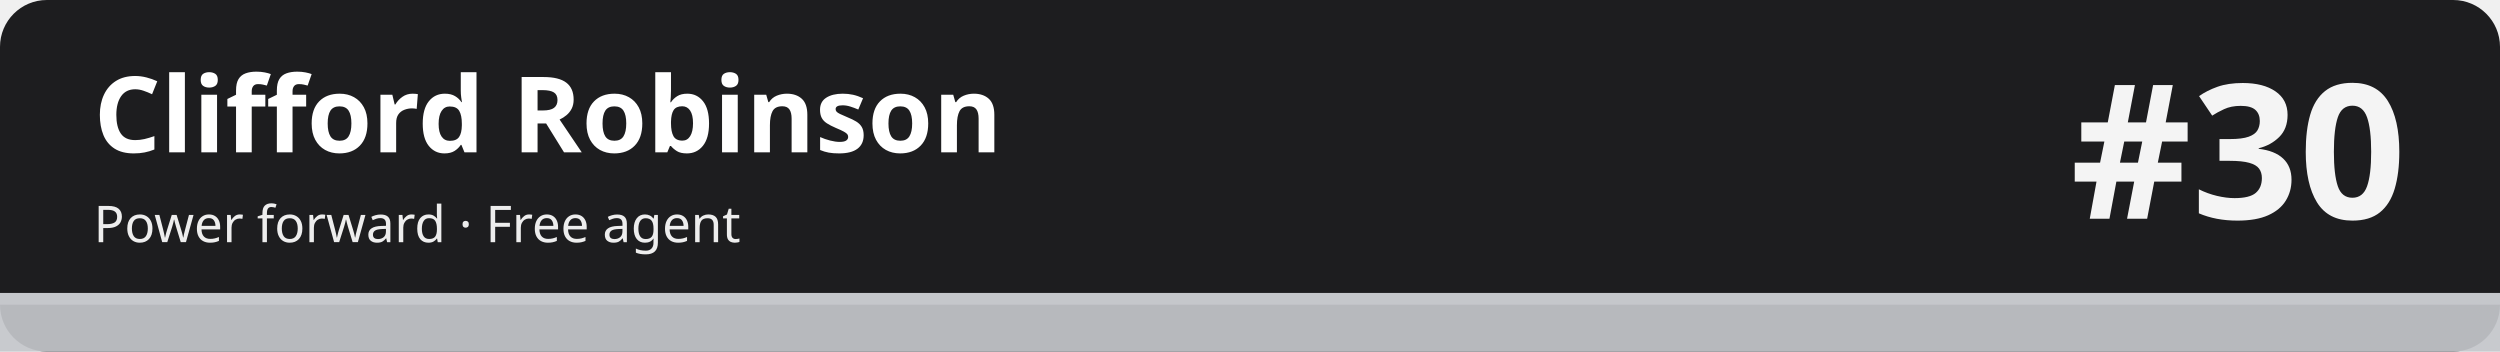
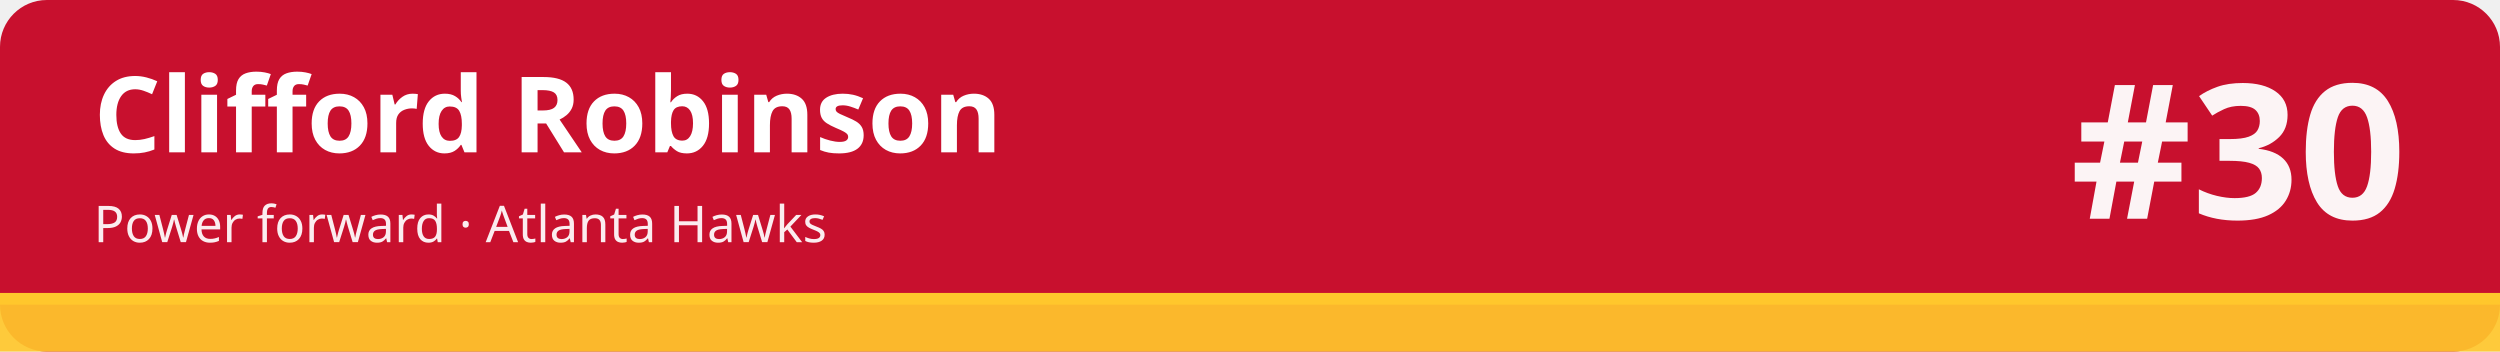
<svg xmlns="http://www.w3.org/2000/svg" width="1280" height="180" viewBox="0 0 1280 180" role="img" aria-labelledby="t d">
-   <rect width="1280" height="180" rx="24" fill="#1d1d1f" />
-   <rect x="0" y="150" width="1280" height="30" fill="#c5c7cb" fill-opacity=".92" />
-   <rect x="0" y="150" width="1280" height="6" fill="#c5c7cb" />
+   <rect width="1280" height="180" rx="24" fill="#c8102e" />
+   <rect x="0" y="150" width="1280" height="30" fill="#ffc72c" fill-opacity=".92" />
+   <rect x="0" y="150" width="1280" height="6" fill="#ffc72c" />
  <text x="48" y="78" font-family="sans-serif" font-size="54" font-weight="700" fill="#ffffff">Clifford Robinson</text>
-   <text x="48" y="124" font-family="sans-serif" font-size="26" fill="#ffffff" fill-opacity=".92">Power forward · Free agent</text>
+   <text x="48" y="124" font-family="sans-serif" font-size="26" fill="#ffffff" fill-opacity=".92">Power forward · Atlanta Hawks</text>
  <text x="1232" y="112" font-family="sans-serif" font-size="96" font-weight="800" fill="#ffffff" fill-opacity=".95" text-anchor="end">#30</text>
</svg>
